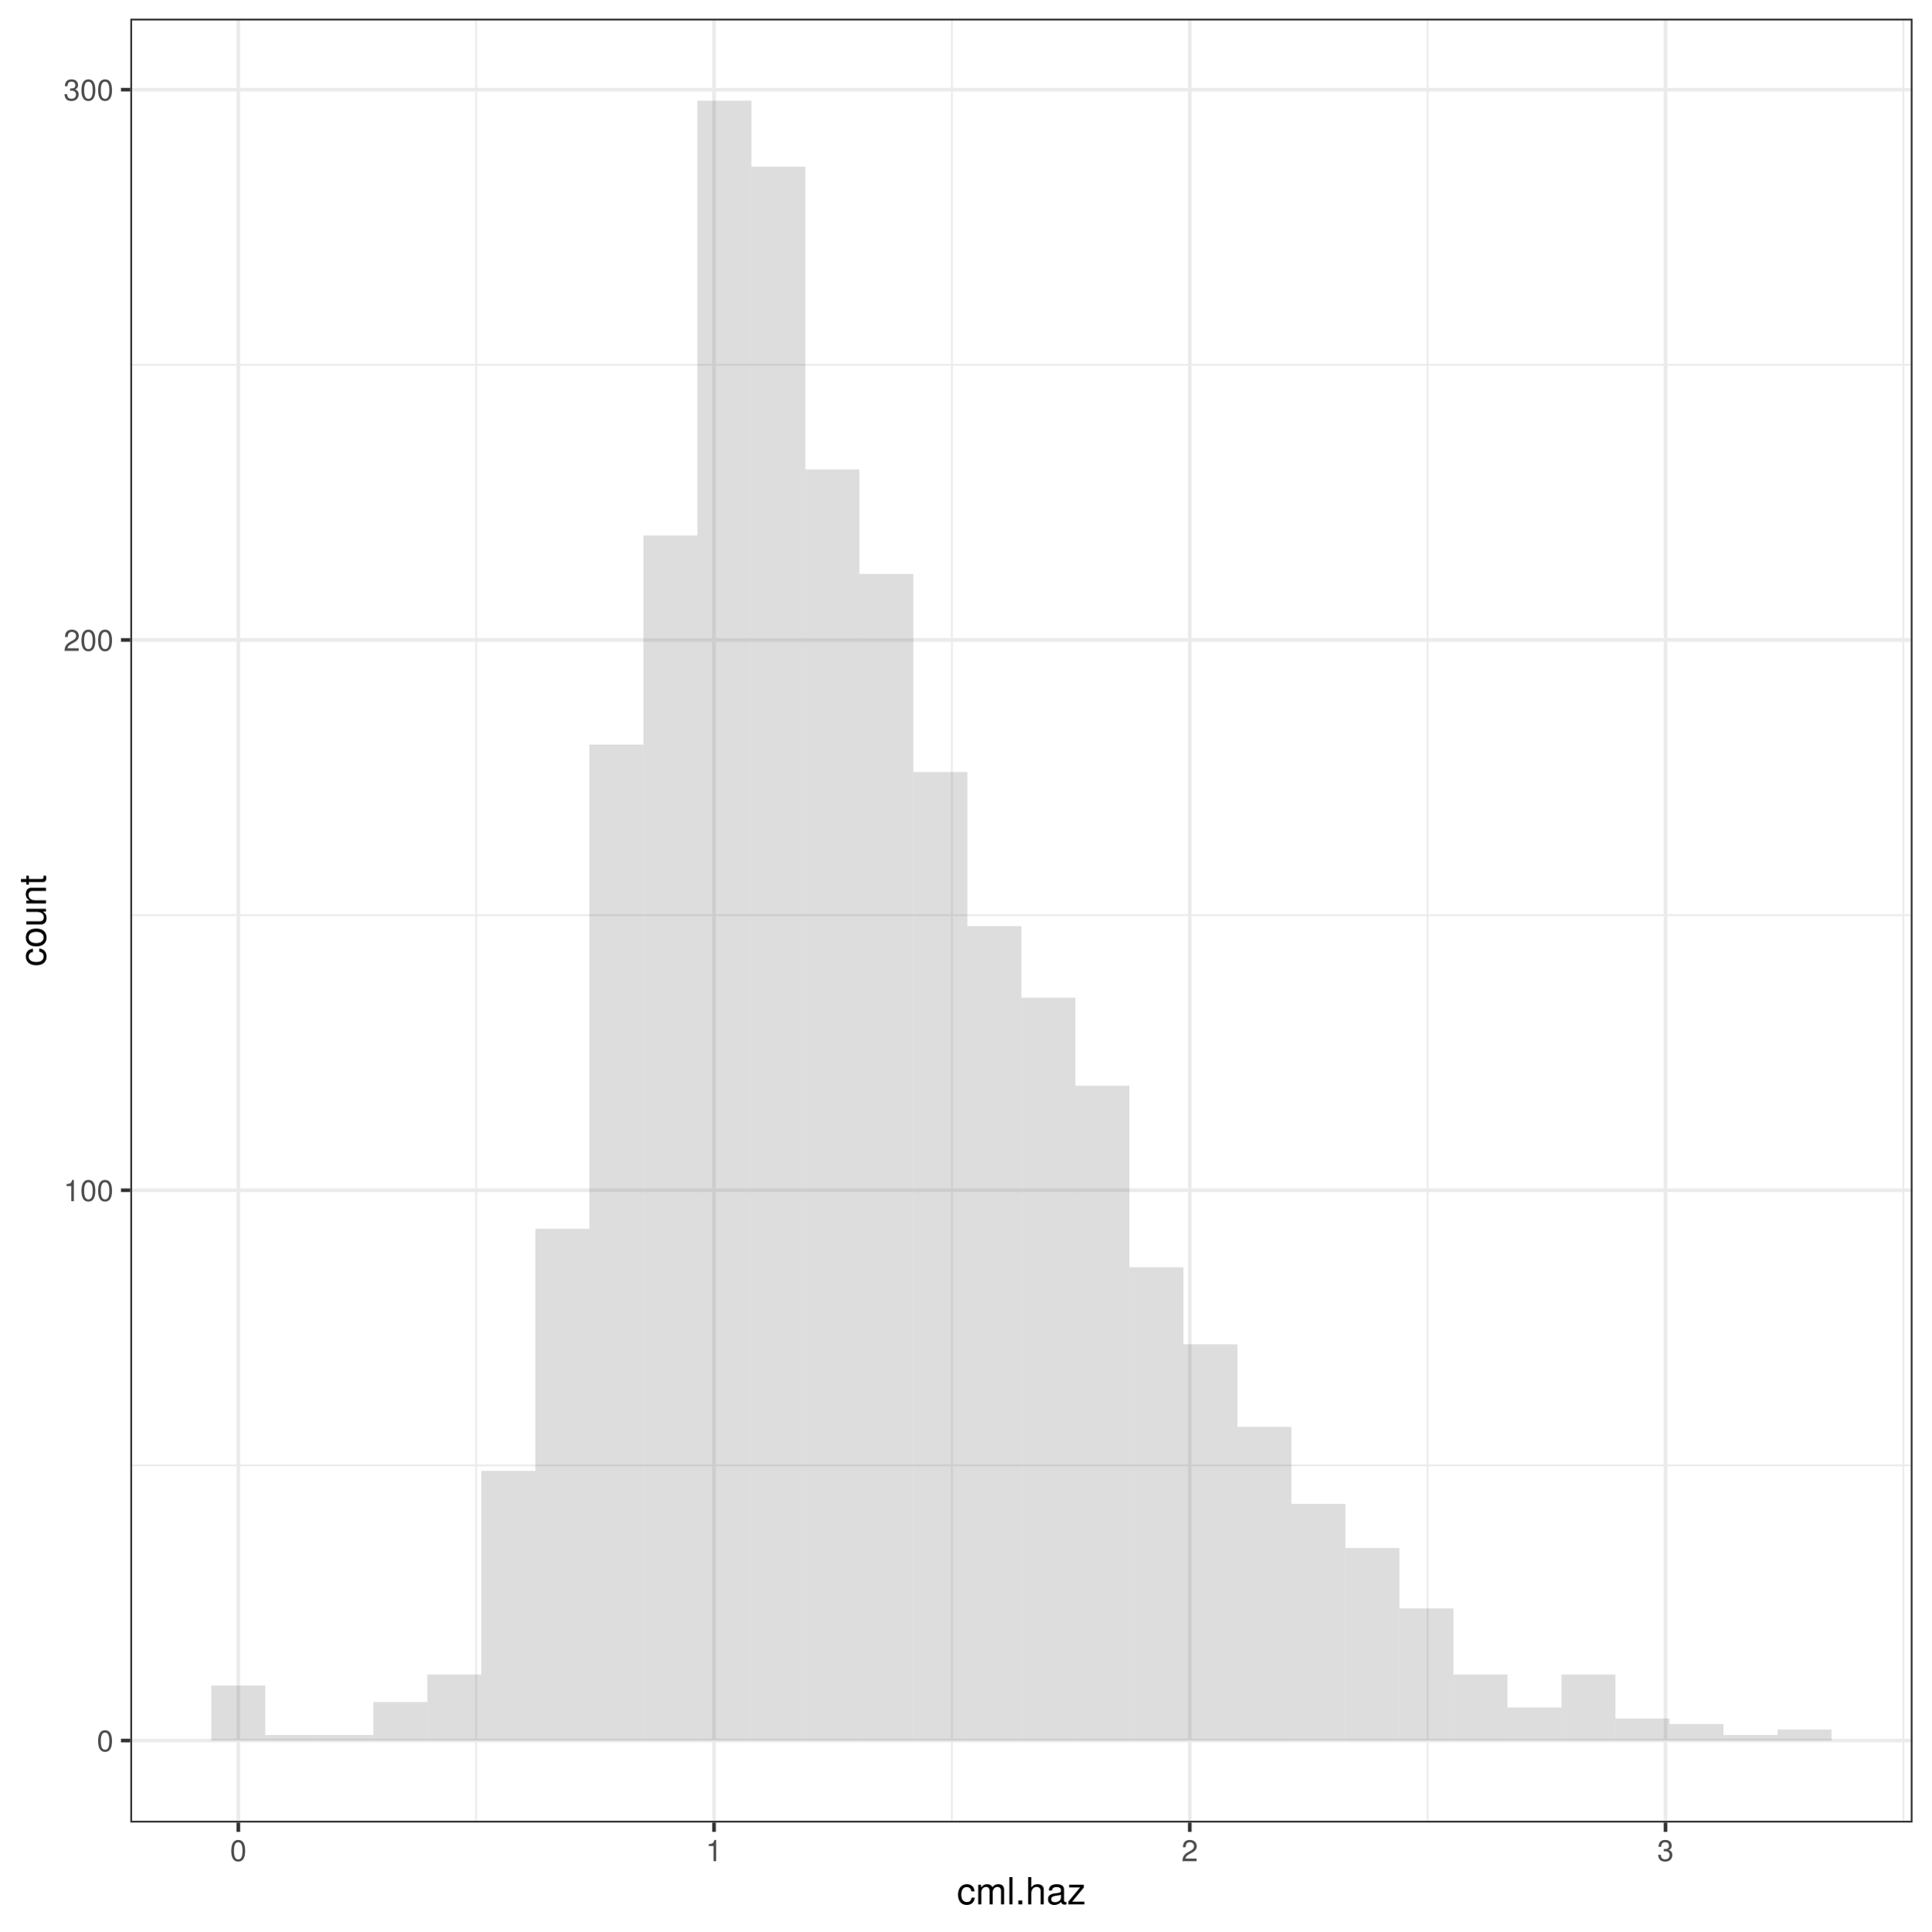
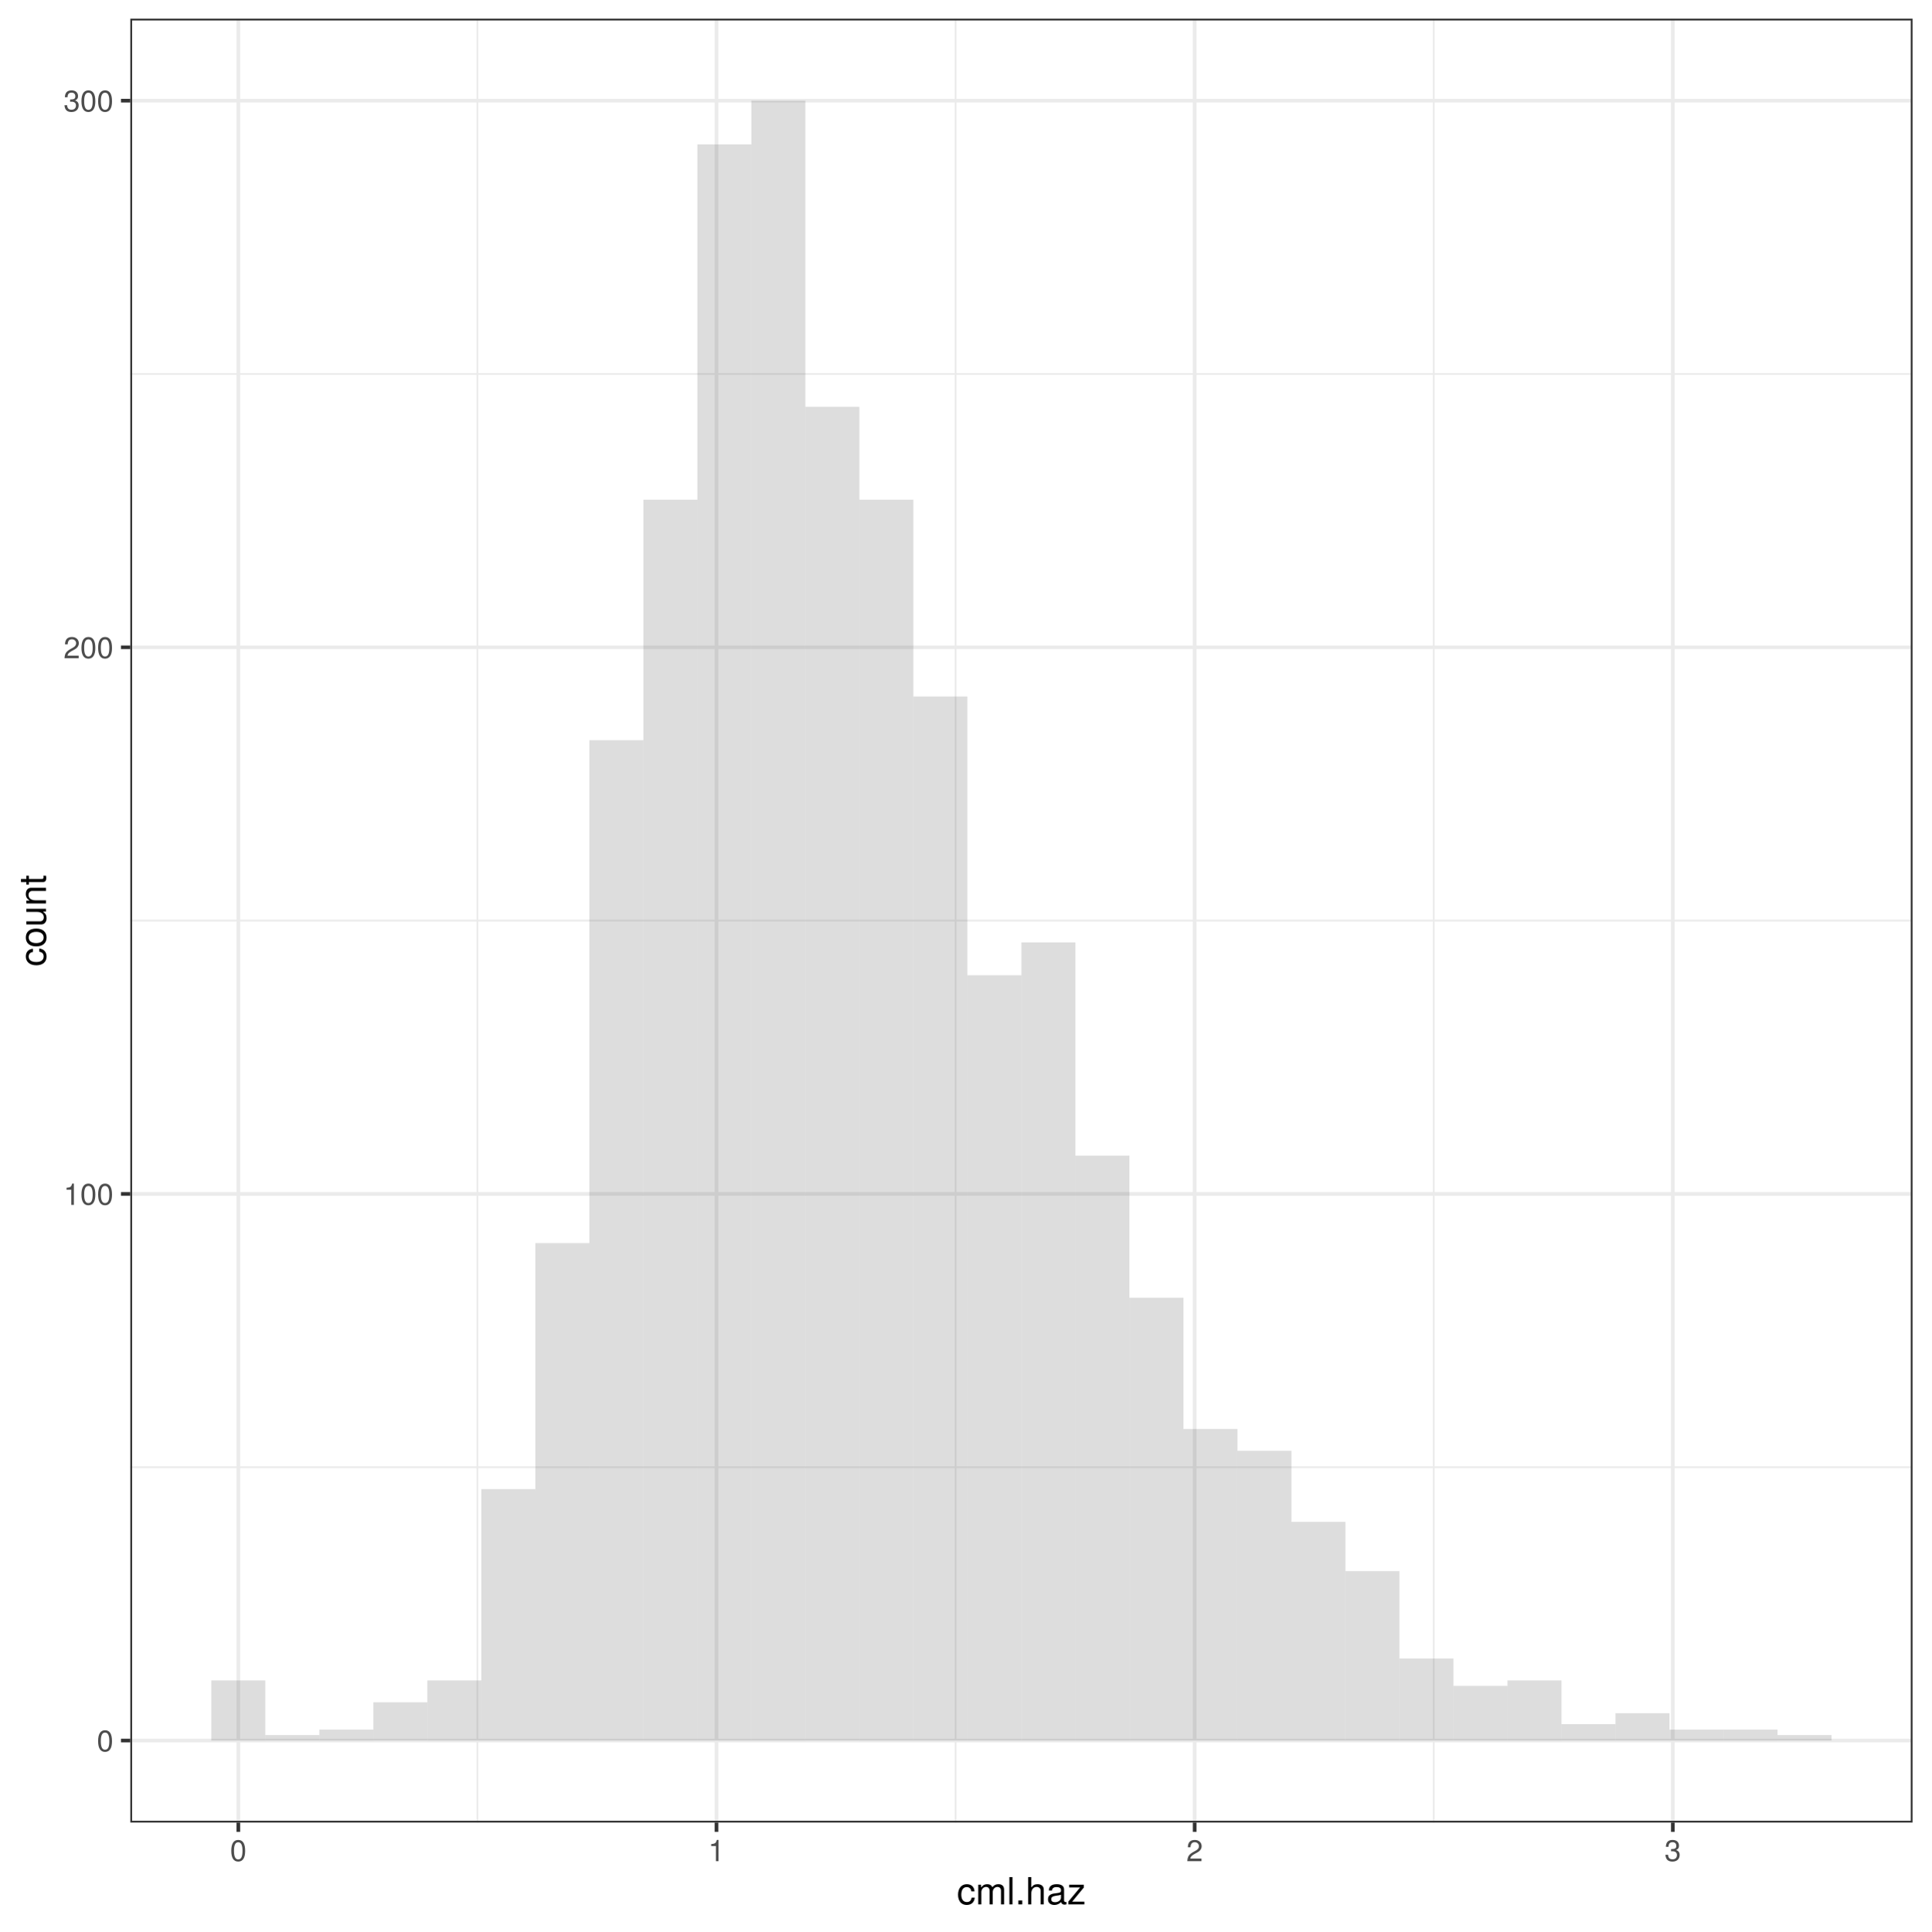
<svg xmlns="http://www.w3.org/2000/svg" viewBox="0 0 566.93 566.93">
  <defs>
    <style type="text/css">
    line, polyline, polygon, path, rect, circle {
      fill: none;
      stroke: #000000;
      stroke-linecap: round;
      stroke-linejoin: round;
      stroke-miterlimit: 10.00;
    }
  </style>
  </defs>
  <rect width="100%" height="100%" style="stroke: none; fill: #FFFFFF;" />
  <rect x="0.00" y="0.00" width="566.93" height="566.93" style="stroke-width: 1.07; stroke: #FFFFFF; fill: #FFFFFF;" />
  <defs>
    <clipPath id="cpMzguMjV8NTYxLjQ1fDUzNS4wM3w1LjQ4">
      <rect x="38.25" y="5.48" width="523.20" height="529.55" />
    </clipPath>
  </defs>
  <rect x="38.25" y="5.48" width="523.20" height="529.55" style="stroke-width: 1.07; stroke: none; fill: #FFFFFF;" clip-path="url(#cpMzguMjV8NTYxLjQ1fDUzNS4wM3w1LjQ4)" />
-   <polyline points="38.25,430.18 561.45,430.18 " style="stroke-width: 0.53; stroke: #EBEBEB; stroke-linecap: butt;" clip-path="url(#cpMzguMjV8NTYxLjQ1fDUzNS4wM3w1LjQ4)" />
-   <polyline points="38.25,268.64 561.45,268.64 " style="stroke-width: 0.53; stroke: #EBEBEB; stroke-linecap: butt;" clip-path="url(#cpMzguMjV8NTYxLjQ1fDUzNS4wM3w1LjQ4)" />
-   <polyline points="38.25,107.09 561.45,107.09 " style="stroke-width: 0.53; stroke: #EBEBEB; stroke-linecap: butt;" clip-path="url(#cpMzguMjV8NTYxLjQ1fDUzNS4wM3w1LjQ4)" />
-   <polyline points="139.78,535.03 139.78,5.48 " style="stroke-width: 0.53; stroke: #EBEBEB; stroke-linecap: butt;" clip-path="url(#cpMzguMjV8NTYxLjQ1fDUzNS4wM3w1LjQ4)" />
-   <polyline points="279.44,535.03 279.44,5.48 " style="stroke-width: 0.53; stroke: #EBEBEB; stroke-linecap: butt;" clip-path="url(#cpMzguMjV8NTYxLjQ1fDUzNS4wM3w1LjQ4)" />
-   <polyline points="419.10,535.03 419.10,5.48 " style="stroke-width: 0.53; stroke: #EBEBEB; stroke-linecap: butt;" clip-path="url(#cpMzguMjV8NTYxLjQ1fDUzNS4wM3w1LjQ4)" />
-   <polyline points="558.75,535.03 558.75,5.48 " style="stroke-width: 0.53; stroke: #EBEBEB; stroke-linecap: butt;" clip-path="url(#cpMzguMjV8NTYxLjQ1fDUzNS4wM3w1LjQ4)" />
+   <polyline points="38.25,430.72 561.45,430.72 " style="stroke-width: 0.53; stroke: #EBEBEB; stroke-linecap: butt;" clip-path="url(#cpMzguMjV8NTYxLjQ1fDUzNS4wM3w1LjQ4)" />
+   <polyline points="38.25,270.25 561.45,270.25 " style="stroke-width: 0.53; stroke: #EBEBEB; stroke-linecap: butt;" clip-path="url(#cpMzguMjV8NTYxLjQ1fDUzNS4wM3w1LjQ4)" />
+   <polyline points="38.25,109.78 561.45,109.78 " style="stroke-width: 0.53; stroke: #EBEBEB; stroke-linecap: butt;" clip-path="url(#cpMzguMjV8NTYxLjQ1fDUzNS4wM3w1LjQ4)" />
+   <polyline points="140.14,535.03 140.14,5.48 " style="stroke-width: 0.53; stroke: #EBEBEB; stroke-linecap: butt;" clip-path="url(#cpMzguMjV8NTYxLjQ1fDUzNS4wM3w1LjQ4)" />
+   <polyline points="280.52,535.03 280.52,5.48 " style="stroke-width: 0.53; stroke: #EBEBEB; stroke-linecap: butt;" clip-path="url(#cpMzguMjV8NTYxLjQ1fDUzNS4wM3w1LjQ4)" />
+   <polyline points="420.89,535.03 420.89,5.48 " style="stroke-width: 0.53; stroke: #EBEBEB; stroke-linecap: butt;" clip-path="url(#cpMzguMjV8NTYxLjQ1fDUzNS4wM3w1LjQ4)" />
+   <polyline points="561.27,535.03 561.27,5.48 " style="stroke-width: 0.53; stroke: #EBEBEB; stroke-linecap: butt;" clip-path="url(#cpMzguMjV8NTYxLjQ1fDUzNS4wM3w1LjQ4)" />
  <polyline points="38.25,510.96 561.45,510.96 " style="stroke-width: 1.07; stroke: #EBEBEB; stroke-linecap: butt;" clip-path="url(#cpMzguMjV8NTYxLjQ1fDUzNS4wM3w1LjQ4)" />
-   <polyline points="38.25,349.41 561.45,349.41 " style="stroke-width: 1.07; stroke: #EBEBEB; stroke-linecap: butt;" clip-path="url(#cpMzguMjV8NTYxLjQ1fDUzNS4wM3w1LjQ4)" />
-   <polyline points="38.25,187.87 561.45,187.87 " style="stroke-width: 1.07; stroke: #EBEBEB; stroke-linecap: butt;" clip-path="url(#cpMzguMjV8NTYxLjQ1fDUzNS4wM3w1LjQ4)" />
-   <polyline points="38.25,26.32 561.45,26.32 " style="stroke-width: 1.07; stroke: #EBEBEB; stroke-linecap: butt;" clip-path="url(#cpMzguMjV8NTYxLjQ1fDUzNS4wM3w1LjQ4)" />
+   <polyline points="38.25,350.49 561.45,350.49 " style="stroke-width: 1.07; stroke: #EBEBEB; stroke-linecap: butt;" clip-path="url(#cpMzguMjV8NTYxLjQ1fDUzNS4wM3w1LjQ4)" />
+   <polyline points="38.25,190.02 561.45,190.02 " style="stroke-width: 1.07; stroke: #EBEBEB; stroke-linecap: butt;" clip-path="url(#cpMzguMjV8NTYxLjQ1fDUzNS4wM3w1LjQ4)" />
+   <polyline points="38.25,29.55 561.45,29.55 " style="stroke-width: 1.07; stroke: #EBEBEB; stroke-linecap: butt;" clip-path="url(#cpMzguMjV8NTYxLjQ1fDUzNS4wM3w1LjQ4)" />
  <polyline points="69.96,535.03 69.96,5.48 " style="stroke-width: 1.07; stroke: #EBEBEB; stroke-linecap: butt;" clip-path="url(#cpMzguMjV8NTYxLjQ1fDUzNS4wM3w1LjQ4)" />
-   <polyline points="209.61,535.03 209.61,5.48 " style="stroke-width: 1.07; stroke: #EBEBEB; stroke-linecap: butt;" clip-path="url(#cpMzguMjV8NTYxLjQ1fDUzNS4wM3w1LjQ4)" />
-   <polyline points="349.27,535.03 349.27,5.48 " style="stroke-width: 1.07; stroke: #EBEBEB; stroke-linecap: butt;" clip-path="url(#cpMzguMjV8NTYxLjQ1fDUzNS4wM3w1LjQ4)" />
-   <polyline points="488.93,535.03 488.93,5.48 " style="stroke-width: 1.07; stroke: #EBEBEB; stroke-linecap: butt;" clip-path="url(#cpMzguMjV8NTYxLjQ1fDUzNS4wM3w1LjQ4)" />
-   <rect x="62.03" y="494.80" width="15.85" height="16.15" style="stroke-width: 1.07; stroke: none; stroke-linecap: square; stroke-linejoin: miter; fill: #595959; fill-opacity: 0.20;" clip-path="url(#cpMzguMjV8NTYxLjQ1fDUzNS4wM3w1LjQ4)" />
-   <rect x="77.88" y="509.34" width="15.85" height="1.62" style="stroke-width: 1.07; stroke: none; stroke-linecap: square; stroke-linejoin: miter; fill: #595959; fill-opacity: 0.20;" clip-path="url(#cpMzguMjV8NTYxLjQ1fDUzNS4wM3w1LjQ4)" />
-   <rect x="93.74" y="509.34" width="15.85" height="1.62" style="stroke-width: 1.07; stroke: none; stroke-linecap: square; stroke-linejoin: miter; fill: #595959; fill-opacity: 0.20;" clip-path="url(#cpMzguMjV8NTYxLjQ1fDUzNS4wM3w1LjQ4)" />
-   <rect x="109.59" y="499.65" width="15.85" height="11.31" style="stroke-width: 1.07; stroke: none; stroke-linecap: square; stroke-linejoin: miter; fill: #595959; fill-opacity: 0.20;" clip-path="url(#cpMzguMjV8NTYxLjQ1fDUzNS4wM3w1LjQ4)" />
-   <rect x="125.45" y="491.57" width="15.85" height="19.39" style="stroke-width: 1.07; stroke: none; stroke-linecap: square; stroke-linejoin: miter; fill: #595959; fill-opacity: 0.20;" clip-path="url(#cpMzguMjV8NTYxLjQ1fDUzNS4wM3w1LjQ4)" />
-   <rect x="141.30" y="431.80" width="15.85" height="79.16" style="stroke-width: 1.07; stroke: none; stroke-linecap: square; stroke-linejoin: miter; fill: #595959; fill-opacity: 0.20;" clip-path="url(#cpMzguMjV8NTYxLjQ1fDUzNS4wM3w1LjQ4)" />
-   <rect x="157.16" y="360.72" width="15.85" height="150.24" style="stroke-width: 1.07; stroke: none; stroke-linecap: square; stroke-linejoin: miter; fill: #595959; fill-opacity: 0.20;" clip-path="url(#cpMzguMjV8NTYxLjQ1fDUzNS4wM3w1LjQ4)" />
-   <rect x="173.01" y="218.56" width="15.85" height="292.40" style="stroke-width: 1.07; stroke: none; stroke-linecap: square; stroke-linejoin: miter; fill: #595959; fill-opacity: 0.20;" clip-path="url(#cpMzguMjV8NTYxLjQ1fDUzNS4wM3w1LjQ4)" />
-   <rect x="188.87" y="157.17" width="15.85" height="353.79" style="stroke-width: 1.07; stroke: none; stroke-linecap: square; stroke-linejoin: miter; fill: #595959; fill-opacity: 0.20;" clip-path="url(#cpMzguMjV8NTYxLjQ1fDUzNS4wM3w1LjQ4)" />
-   <rect x="204.72" y="29.55" width="15.85" height="481.41" style="stroke-width: 1.07; stroke: none; stroke-linecap: square; stroke-linejoin: miter; fill: #595959; fill-opacity: 0.20;" clip-path="url(#cpMzguMjV8NTYxLjQ1fDUzNS4wM3w1LjQ4)" />
-   <rect x="220.57" y="48.94" width="15.85" height="462.02" style="stroke-width: 1.07; stroke: none; stroke-linecap: square; stroke-linejoin: miter; fill: #595959; fill-opacity: 0.20;" clip-path="url(#cpMzguMjV8NTYxLjQ1fDUzNS4wM3w1LjQ4)" />
-   <rect x="236.43" y="137.79" width="15.85" height="373.17" style="stroke-width: 1.07; stroke: none; stroke-linecap: square; stroke-linejoin: miter; fill: #595959; fill-opacity: 0.20;" clip-path="url(#cpMzguMjV8NTYxLjQ1fDUzNS4wM3w1LjQ4)" />
-   <rect x="252.28" y="168.48" width="15.85" height="342.48" style="stroke-width: 1.07; stroke: none; stroke-linecap: square; stroke-linejoin: miter; fill: #595959; fill-opacity: 0.20;" clip-path="url(#cpMzguMjV8NTYxLjQ1fDUzNS4wM3w1LjQ4)" />
-   <rect x="268.14" y="226.64" width="15.85" height="284.32" style="stroke-width: 1.07; stroke: none; stroke-linecap: square; stroke-linejoin: miter; fill: #595959; fill-opacity: 0.20;" clip-path="url(#cpMzguMjV8NTYxLjQ1fDUzNS4wM3w1LjQ4)" />
-   <rect x="283.99" y="271.87" width="15.85" height="239.09" style="stroke-width: 1.07; stroke: none; stroke-linecap: square; stroke-linejoin: miter; fill: #595959; fill-opacity: 0.20;" clip-path="url(#cpMzguMjV8NTYxLjQ1fDUzNS4wM3w1LjQ4)" />
-   <rect x="299.85" y="292.87" width="15.85" height="218.09" style="stroke-width: 1.07; stroke: none; stroke-linecap: square; stroke-linejoin: miter; fill: #595959; fill-opacity: 0.20;" clip-path="url(#cpMzguMjV8NTYxLjQ1fDUzNS4wM3w1LjQ4)" />
-   <rect x="315.70" y="318.72" width="15.85" height="192.24" style="stroke-width: 1.07; stroke: none; stroke-linecap: square; stroke-linejoin: miter; fill: #595959; fill-opacity: 0.20;" clip-path="url(#cpMzguMjV8NTYxLjQ1fDUzNS4wM3w1LjQ4)" />
-   <rect x="331.56" y="372.03" width="15.85" height="138.93" style="stroke-width: 1.07; stroke: none; stroke-linecap: square; stroke-linejoin: miter; fill: #595959; fill-opacity: 0.20;" clip-path="url(#cpMzguMjV8NTYxLjQ1fDUzNS4wM3w1LjQ4)" />
-   <rect x="347.41" y="394.64" width="15.85" height="116.31" style="stroke-width: 1.07; stroke: none; stroke-linecap: square; stroke-linejoin: miter; fill: #595959; fill-opacity: 0.20;" clip-path="url(#cpMzguMjV8NTYxLjQ1fDUzNS4wM3w1LjQ4)" />
-   <rect x="363.27" y="418.88" width="15.85" height="92.08" style="stroke-width: 1.07; stroke: none; stroke-linecap: square; stroke-linejoin: miter; fill: #595959; fill-opacity: 0.20;" clip-path="url(#cpMzguMjV8NTYxLjQ1fDUzNS4wM3w1LjQ4)" />
-   <rect x="379.12" y="441.49" width="15.85" height="69.46" style="stroke-width: 1.07; stroke: none; stroke-linecap: square; stroke-linejoin: miter; fill: #595959; fill-opacity: 0.20;" clip-path="url(#cpMzguMjV8NTYxLjQ1fDUzNS4wM3w1LjQ4)" />
-   <rect x="394.98" y="454.42" width="15.85" height="56.54" style="stroke-width: 1.07; stroke: none; stroke-linecap: square; stroke-linejoin: miter; fill: #595959; fill-opacity: 0.20;" clip-path="url(#cpMzguMjV8NTYxLjQ1fDUzNS4wM3w1LjQ4)" />
-   <rect x="410.83" y="472.19" width="15.85" height="38.77" style="stroke-width: 1.07; stroke: none; stroke-linecap: square; stroke-linejoin: miter; fill: #595959; fill-opacity: 0.20;" clip-path="url(#cpMzguMjV8NTYxLjQ1fDUzNS4wM3w1LjQ4)" />
-   <rect x="426.69" y="491.57" width="15.85" height="19.39" style="stroke-width: 1.07; stroke: none; stroke-linecap: square; stroke-linejoin: miter; fill: #595959; fill-opacity: 0.20;" clip-path="url(#cpMzguMjV8NTYxLjQ1fDUzNS4wM3w1LjQ4)" />
-   <rect x="442.54" y="501.26" width="15.85" height="9.69" style="stroke-width: 1.07; stroke: none; stroke-linecap: square; stroke-linejoin: miter; fill: #595959; fill-opacity: 0.20;" clip-path="url(#cpMzguMjV8NTYxLjQ1fDUzNS4wM3w1LjQ4)" />
-   <rect x="458.39" y="491.57" width="15.85" height="19.39" style="stroke-width: 1.07; stroke: none; stroke-linecap: square; stroke-linejoin: miter; fill: #595959; fill-opacity: 0.20;" clip-path="url(#cpMzguMjV8NTYxLjQ1fDUzNS4wM3w1LjQ4)" />
-   <rect x="474.25" y="504.50" width="15.85" height="6.46" style="stroke-width: 1.07; stroke: none; stroke-linecap: square; stroke-linejoin: miter; fill: #595959; fill-opacity: 0.20;" clip-path="url(#cpMzguMjV8NTYxLjQ1fDUzNS4wM3w1LjQ4)" />
-   <rect x="490.10" y="506.11" width="15.85" height="4.85" style="stroke-width: 1.07; stroke: none; stroke-linecap: square; stroke-linejoin: miter; fill: #595959; fill-opacity: 0.20;" clip-path="url(#cpMzguMjV8NTYxLjQ1fDUzNS4wM3w1LjQ4)" />
-   <rect x="505.96" y="509.34" width="15.85" height="1.62" style="stroke-width: 1.07; stroke: none; stroke-linecap: square; stroke-linejoin: miter; fill: #595959; fill-opacity: 0.20;" clip-path="url(#cpMzguMjV8NTYxLjQ1fDUzNS4wM3w1LjQ4)" />
-   <rect x="521.81" y="507.73" width="15.85" height="3.23" style="stroke-width: 1.07; stroke: none; stroke-linecap: square; stroke-linejoin: miter; fill: #595959; fill-opacity: 0.20;" clip-path="url(#cpMzguMjV8NTYxLjQ1fDUzNS4wM3w1LjQ4)" />
+   <polyline points="210.33,535.03 210.33,5.48 " style="stroke-width: 1.07; stroke: #EBEBEB; stroke-linecap: butt;" clip-path="url(#cpMzguMjV8NTYxLjQ1fDUzNS4wM3w1LjQ4)" />
+   <polyline points="350.71,535.03 350.71,5.48 " style="stroke-width: 1.07; stroke: #EBEBEB; stroke-linecap: butt;" clip-path="url(#cpMzguMjV8NTYxLjQ1fDUzNS4wM3w1LjQ4)" />
+   <polyline points="491.08,535.03 491.08,5.48 " style="stroke-width: 1.07; stroke: #EBEBEB; stroke-linecap: butt;" clip-path="url(#cpMzguMjV8NTYxLjQ1fDUzNS4wM3w1LjQ4)" />
+   <rect x="62.03" y="493.31" width="15.85" height="17.65" style="stroke-width: 1.07; stroke: none; stroke-linecap: square; stroke-linejoin: miter; fill: #595959; fill-opacity: 0.20;" clip-path="url(#cpMzguMjV8NTYxLjQ1fDUzNS4wM3w1LjQ4)" />
+   <rect x="77.88" y="509.35" width="15.85" height="1.60" style="stroke-width: 1.07; stroke: none; stroke-linecap: square; stroke-linejoin: miter; fill: #595959; fill-opacity: 0.20;" clip-path="url(#cpMzguMjV8NTYxLjQ1fDUzNS4wM3w1LjQ4)" />
+   <rect x="93.74" y="507.75" width="15.85" height="3.21" style="stroke-width: 1.07; stroke: none; stroke-linecap: square; stroke-linejoin: miter; fill: #595959; fill-opacity: 0.20;" clip-path="url(#cpMzguMjV8NTYxLjQ1fDUzNS4wM3w1LjQ4)" />
+   <rect x="109.59" y="499.72" width="15.85" height="11.23" style="stroke-width: 1.07; stroke: none; stroke-linecap: square; stroke-linejoin: miter; fill: #595959; fill-opacity: 0.20;" clip-path="url(#cpMzguMjV8NTYxLjQ1fDUzNS4wM3w1LjQ4)" />
+   <rect x="125.45" y="493.31" width="15.85" height="17.65" style="stroke-width: 1.07; stroke: none; stroke-linecap: square; stroke-linejoin: miter; fill: #595959; fill-opacity: 0.20;" clip-path="url(#cpMzguMjV8NTYxLjQ1fDUzNS4wM3w1LjQ4)" />
+   <rect x="141.30" y="437.14" width="15.85" height="73.82" style="stroke-width: 1.07; stroke: none; stroke-linecap: square; stroke-linejoin: miter; fill: #595959; fill-opacity: 0.20;" clip-path="url(#cpMzguMjV8NTYxLjQ1fDUzNS4wM3w1LjQ4)" />
+   <rect x="157.16" y="364.93" width="15.85" height="146.03" style="stroke-width: 1.07; stroke: none; stroke-linecap: square; stroke-linejoin: miter; fill: #595959; fill-opacity: 0.20;" clip-path="url(#cpMzguMjV8NTYxLjQ1fDUzNS4wM3w1LjQ4)" />
+   <rect x="173.01" y="217.30" width="15.85" height="293.66" style="stroke-width: 1.07; stroke: none; stroke-linecap: square; stroke-linejoin: miter; fill: #595959; fill-opacity: 0.20;" clip-path="url(#cpMzguMjV8NTYxLjQ1fDUzNS4wM3w1LjQ4)" />
+   <rect x="188.87" y="146.69" width="15.85" height="364.27" style="stroke-width: 1.07; stroke: none; stroke-linecap: square; stroke-linejoin: miter; fill: #595959; fill-opacity: 0.20;" clip-path="url(#cpMzguMjV8NTYxLjQ1fDUzNS4wM3w1LjQ4)" />
+   <rect x="204.72" y="42.39" width="15.85" height="468.57" style="stroke-width: 1.07; stroke: none; stroke-linecap: square; stroke-linejoin: miter; fill: #595959; fill-opacity: 0.20;" clip-path="url(#cpMzguMjV8NTYxLjQ1fDUzNS4wM3w1LjQ4)" />
+   <rect x="220.57" y="29.55" width="15.85" height="481.41" style="stroke-width: 1.07; stroke: none; stroke-linecap: square; stroke-linejoin: miter; fill: #595959; fill-opacity: 0.20;" clip-path="url(#cpMzguMjV8NTYxLjQ1fDUzNS4wM3w1LjQ4)" />
+   <rect x="236.43" y="119.41" width="15.85" height="391.54" style="stroke-width: 1.07; stroke: none; stroke-linecap: square; stroke-linejoin: miter; fill: #595959; fill-opacity: 0.20;" clip-path="url(#cpMzguMjV8NTYxLjQ1fDUzNS4wM3w1LjQ4)" />
+   <rect x="252.28" y="146.69" width="15.85" height="364.27" style="stroke-width: 1.07; stroke: none; stroke-linecap: square; stroke-linejoin: miter; fill: #595959; fill-opacity: 0.20;" clip-path="url(#cpMzguMjV8NTYxLjQ1fDUzNS4wM3w1LjQ4)" />
+   <rect x="268.14" y="204.46" width="15.85" height="306.50" style="stroke-width: 1.07; stroke: none; stroke-linecap: square; stroke-linejoin: miter; fill: #595959; fill-opacity: 0.20;" clip-path="url(#cpMzguMjV8NTYxLjQ1fDUzNS4wM3w1LjQ4)" />
+   <rect x="283.99" y="286.30" width="15.85" height="224.66" style="stroke-width: 1.07; stroke: none; stroke-linecap: square; stroke-linejoin: miter; fill: #595959; fill-opacity: 0.20;" clip-path="url(#cpMzguMjV8NTYxLjQ1fDUzNS4wM3w1LjQ4)" />
+   <rect x="299.85" y="276.67" width="15.85" height="234.29" style="stroke-width: 1.07; stroke: none; stroke-linecap: square; stroke-linejoin: miter; fill: #595959; fill-opacity: 0.20;" clip-path="url(#cpMzguMjV8NTYxLjQ1fDUzNS4wM3w1LjQ4)" />
+   <rect x="315.70" y="339.26" width="15.85" height="171.70" style="stroke-width: 1.07; stroke: none; stroke-linecap: square; stroke-linejoin: miter; fill: #595959; fill-opacity: 0.20;" clip-path="url(#cpMzguMjV8NTYxLjQ1fDUzNS4wM3w1LjQ4)" />
+   <rect x="331.56" y="380.98" width="15.85" height="129.98" style="stroke-width: 1.07; stroke: none; stroke-linecap: square; stroke-linejoin: miter; fill: #595959; fill-opacity: 0.20;" clip-path="url(#cpMzguMjV8NTYxLjQ1fDUzNS4wM3w1LjQ4)" />
+   <rect x="347.41" y="419.49" width="15.85" height="91.47" style="stroke-width: 1.07; stroke: none; stroke-linecap: square; stroke-linejoin: miter; fill: #595959; fill-opacity: 0.20;" clip-path="url(#cpMzguMjV8NTYxLjQ1fDUzNS4wM3w1LjQ4)" />
+   <rect x="363.27" y="425.91" width="15.85" height="85.05" style="stroke-width: 1.07; stroke: none; stroke-linecap: square; stroke-linejoin: miter; fill: #595959; fill-opacity: 0.20;" clip-path="url(#cpMzguMjV8NTYxLjQ1fDUzNS4wM3w1LjQ4)" />
+   <rect x="379.12" y="446.77" width="15.85" height="64.19" style="stroke-width: 1.07; stroke: none; stroke-linecap: square; stroke-linejoin: miter; fill: #595959; fill-opacity: 0.20;" clip-path="url(#cpMzguMjV8NTYxLjQ1fDUzNS4wM3w1LjQ4)" />
+   <rect x="394.98" y="461.21" width="15.85" height="49.75" style="stroke-width: 1.07; stroke: none; stroke-linecap: square; stroke-linejoin: miter; fill: #595959; fill-opacity: 0.20;" clip-path="url(#cpMzguMjV8NTYxLjQ1fDUzNS4wM3w1LjQ4)" />
+   <rect x="410.83" y="486.89" width="15.85" height="24.07" style="stroke-width: 1.07; stroke: none; stroke-linecap: square; stroke-linejoin: miter; fill: #595959; fill-opacity: 0.20;" clip-path="url(#cpMzguMjV8NTYxLjQ1fDUzNS4wM3w1LjQ4)" />
+   <rect x="426.69" y="494.91" width="15.85" height="16.05" style="stroke-width: 1.07; stroke: none; stroke-linecap: square; stroke-linejoin: miter; fill: #595959; fill-opacity: 0.20;" clip-path="url(#cpMzguMjV8NTYxLjQ1fDUzNS4wM3w1LjQ4)" />
+   <rect x="442.54" y="493.31" width="15.85" height="17.65" style="stroke-width: 1.07; stroke: none; stroke-linecap: square; stroke-linejoin: miter; fill: #595959; fill-opacity: 0.20;" clip-path="url(#cpMzguMjV8NTYxLjQ1fDUzNS4wM3w1LjQ4)" />
+   <rect x="458.39" y="506.14" width="15.85" height="4.81" style="stroke-width: 1.07; stroke: none; stroke-linecap: square; stroke-linejoin: miter; fill: #595959; fill-opacity: 0.20;" clip-path="url(#cpMzguMjV8NTYxLjQ1fDUzNS4wM3w1LjQ4)" />
+   <rect x="474.25" y="502.93" width="15.85" height="8.02" style="stroke-width: 1.07; stroke: none; stroke-linecap: square; stroke-linejoin: miter; fill: #595959; fill-opacity: 0.20;" clip-path="url(#cpMzguMjV8NTYxLjQ1fDUzNS4wM3w1LjQ4)" />
+   <rect x="490.10" y="507.75" width="15.85" height="3.21" style="stroke-width: 1.07; stroke: none; stroke-linecap: square; stroke-linejoin: miter; fill: #595959; fill-opacity: 0.20;" clip-path="url(#cpMzguMjV8NTYxLjQ1fDUzNS4wM3w1LjQ4)" />
+   <rect x="505.96" y="507.75" width="15.85" height="3.21" style="stroke-width: 1.07; stroke: none; stroke-linecap: square; stroke-linejoin: miter; fill: #595959; fill-opacity: 0.20;" clip-path="url(#cpMzguMjV8NTYxLjQ1fDUzNS4wM3w1LjQ4)" />
+   <rect x="521.81" y="509.35" width="15.85" height="1.60" style="stroke-width: 1.07; stroke: none; stroke-linecap: square; stroke-linejoin: miter; fill: #595959; fill-opacity: 0.20;" clip-path="url(#cpMzguMjV8NTYxLjQ1fDUzNS4wM3w1LjQ4)" />
  <rect x="38.25" y="5.48" width="523.20" height="529.55" style="stroke-width: 1.07; stroke: #333333;" clip-path="url(#cpMzguMjV8NTYxLjQ1fDUzNS4wM3w1LjQ4)" />
  <defs>
    <clipPath id="cpMC4wMHw1NjYuOTN8NTY2LjkzfDAuMDA=">
      <rect x="0.00" y="0.00" width="566.93" height="566.93" />
    </clipPath>
  </defs>
  <g clip-path="url(#cpMC4wMHw1NjYuOTN8NTY2LjkzfDAuMDA=)">
    <text x="28.42" y="514.17" style="font-size: 8.80px; fill: #4D4D4D; font-family: TeX Gyre Heros;" textLength="4.89px" lengthAdjust="spacingAndGlyphs">0</text>
  </g>
  <g clip-path="url(#cpMC4wMHw1NjYuOTN8NTY2LjkzfDAuMDA=)">
-     <text x="18.64" y="352.62" style="font-size: 8.80px; fill: #4D4D4D; font-family: TeX Gyre Heros;" textLength="14.68px" lengthAdjust="spacingAndGlyphs">100</text>
+     <text x="18.64" y="353.70" style="font-size: 8.80px; fill: #4D4D4D; font-family: TeX Gyre Heros;" textLength="14.68px" lengthAdjust="spacingAndGlyphs">100</text>
  </g>
  <g clip-path="url(#cpMC4wMHw1NjYuOTN8NTY2LjkzfDAuMDA=)">
-     <text x="18.64" y="191.07" style="font-size: 8.80px; fill: #4D4D4D; font-family: TeX Gyre Heros;" textLength="14.68px" lengthAdjust="spacingAndGlyphs">200</text>
+     <text x="18.64" y="193.23" style="font-size: 8.80px; fill: #4D4D4D; font-family: TeX Gyre Heros;" textLength="14.68px" lengthAdjust="spacingAndGlyphs">200</text>
  </g>
  <g clip-path="url(#cpMC4wMHw1NjYuOTN8NTY2LjkzfDAuMDA=)">
-     <text x="18.64" y="29.53" style="font-size: 8.80px; fill: #4D4D4D; font-family: TeX Gyre Heros;" textLength="14.68px" lengthAdjust="spacingAndGlyphs">300</text>
+     <text x="18.64" y="32.76" style="font-size: 8.80px; fill: #4D4D4D; font-family: TeX Gyre Heros;" textLength="14.68px" lengthAdjust="spacingAndGlyphs">300</text>
  </g>
  <polyline points="35.51,510.96 38.25,510.96 " style="stroke-width: 1.07; stroke: #333333; stroke-linecap: butt;" clip-path="url(#cpMC4wMHw1NjYuOTN8NTY2LjkzfDAuMDA=)" />
-   <polyline points="35.51,349.41 38.25,349.41 " style="stroke-width: 1.07; stroke: #333333; stroke-linecap: butt;" clip-path="url(#cpMC4wMHw1NjYuOTN8NTY2LjkzfDAuMDA=)" />
-   <polyline points="35.51,187.87 38.25,187.87 " style="stroke-width: 1.07; stroke: #333333; stroke-linecap: butt;" clip-path="url(#cpMC4wMHw1NjYuOTN8NTY2LjkzfDAuMDA=)" />
-   <polyline points="35.51,26.32 38.25,26.32 " style="stroke-width: 1.07; stroke: #333333; stroke-linecap: butt;" clip-path="url(#cpMC4wMHw1NjYuOTN8NTY2LjkzfDAuMDA=)" />
+   <polyline points="35.51,350.49 38.25,350.49 " style="stroke-width: 1.07; stroke: #333333; stroke-linecap: butt;" clip-path="url(#cpMC4wMHw1NjYuOTN8NTY2LjkzfDAuMDA=)" />
+   <polyline points="35.51,190.02 38.25,190.02 " style="stroke-width: 1.07; stroke: #333333; stroke-linecap: butt;" clip-path="url(#cpMC4wMHw1NjYuOTN8NTY2LjkzfDAuMDA=)" />
+   <polyline points="35.51,29.55 38.25,29.55 " style="stroke-width: 1.07; stroke: #333333; stroke-linecap: butt;" clip-path="url(#cpMC4wMHw1NjYuOTN8NTY2LjkzfDAuMDA=)" />
  <polyline points="69.96,537.77 69.96,535.03 " style="stroke-width: 1.07; stroke: #333333; stroke-linecap: butt;" clip-path="url(#cpMC4wMHw1NjYuOTN8NTY2LjkzfDAuMDA=)" />
-   <polyline points="209.61,537.77 209.61,535.03 " style="stroke-width: 1.07; stroke: #333333; stroke-linecap: butt;" clip-path="url(#cpMC4wMHw1NjYuOTN8NTY2LjkzfDAuMDA=)" />
-   <polyline points="349.27,537.77 349.27,535.03 " style="stroke-width: 1.07; stroke: #333333; stroke-linecap: butt;" clip-path="url(#cpMC4wMHw1NjYuOTN8NTY2LjkzfDAuMDA=)" />
-   <polyline points="488.93,537.77 488.93,535.03 " style="stroke-width: 1.07; stroke: #333333; stroke-linecap: butt;" clip-path="url(#cpMC4wMHw1NjYuOTN8NTY2LjkzfDAuMDA=)" />
+   <polyline points="210.33,537.77 210.33,535.03 " style="stroke-width: 1.07; stroke: #333333; stroke-linecap: butt;" clip-path="url(#cpMC4wMHw1NjYuOTN8NTY2LjkzfDAuMDA=)" />
+   <polyline points="350.71,537.77 350.71,535.03 " style="stroke-width: 1.07; stroke: #333333; stroke-linecap: butt;" clip-path="url(#cpMC4wMHw1NjYuOTN8NTY2LjkzfDAuMDA=)" />
+   <polyline points="491.08,537.77 491.08,535.03 " style="stroke-width: 1.07; stroke: #333333; stroke-linecap: butt;" clip-path="url(#cpMC4wMHw1NjYuOTN8NTY2LjkzfDAuMDA=)" />
  <g clip-path="url(#cpMC4wMHw1NjYuOTN8NTY2LjkzfDAuMDA=)">
    <text x="67.51" y="546.37" style="font-size: 8.80px; fill: #4D4D4D; font-family: TeX Gyre Heros;" textLength="4.89px" lengthAdjust="spacingAndGlyphs">0</text>
  </g>
  <g clip-path="url(#cpMC4wMHw1NjYuOTN8NTY2LjkzfDAuMDA=)">
-     <text x="207.17" y="546.37" style="font-size: 8.80px; fill: #4D4D4D; font-family: TeX Gyre Heros;" textLength="4.89px" lengthAdjust="spacingAndGlyphs">1</text>
+     <text x="207.88" y="546.37" style="font-size: 8.80px; fill: #4D4D4D; font-family: TeX Gyre Heros;" textLength="4.89px" lengthAdjust="spacingAndGlyphs">1</text>
  </g>
  <g clip-path="url(#cpMC4wMHw1NjYuOTN8NTY2LjkzfDAuMDA=)">
-     <text x="346.82" y="546.37" style="font-size: 8.80px; fill: #4D4D4D; font-family: TeX Gyre Heros;" textLength="4.89px" lengthAdjust="spacingAndGlyphs">2</text>
+     <text x="348.26" y="546.37" style="font-size: 8.80px; fill: #4D4D4D; font-family: TeX Gyre Heros;" textLength="4.89px" lengthAdjust="spacingAndGlyphs">2</text>
  </g>
  <g clip-path="url(#cpMC4wMHw1NjYuOTN8NTY2LjkzfDAuMDA=)">
-     <text x="486.48" y="546.37" style="font-size: 8.80px; fill: #4D4D4D; font-family: TeX Gyre Heros;" textLength="4.89px" lengthAdjust="spacingAndGlyphs">3</text>
+     <text x="488.63" y="546.37" style="font-size: 8.80px; fill: #4D4D4D; font-family: TeX Gyre Heros;" textLength="4.89px" lengthAdjust="spacingAndGlyphs">3</text>
  </g>
  <g clip-path="url(#cpMC4wMHw1NjYuOTN8NTY2LjkzfDAuMDA=)">
    <text x="280.90" y="559.05" style="font-size: 11.00px; font-family: TeX Gyre Heros;" textLength="37.90px" lengthAdjust="spacingAndGlyphs">cml.haz</text>
  </g>
  <g clip-path="url(#cpMC4wMHw1NjYuOTN8NTY2LjkzfDAuMDA=)">
    <text transform="translate(13.50,283.71) rotate(-90)" style="font-size: 11.00px; font-family: TeX Gyre Heros;" textLength="26.91px" lengthAdjust="spacingAndGlyphs">count</text>
  </g>
</svg>
